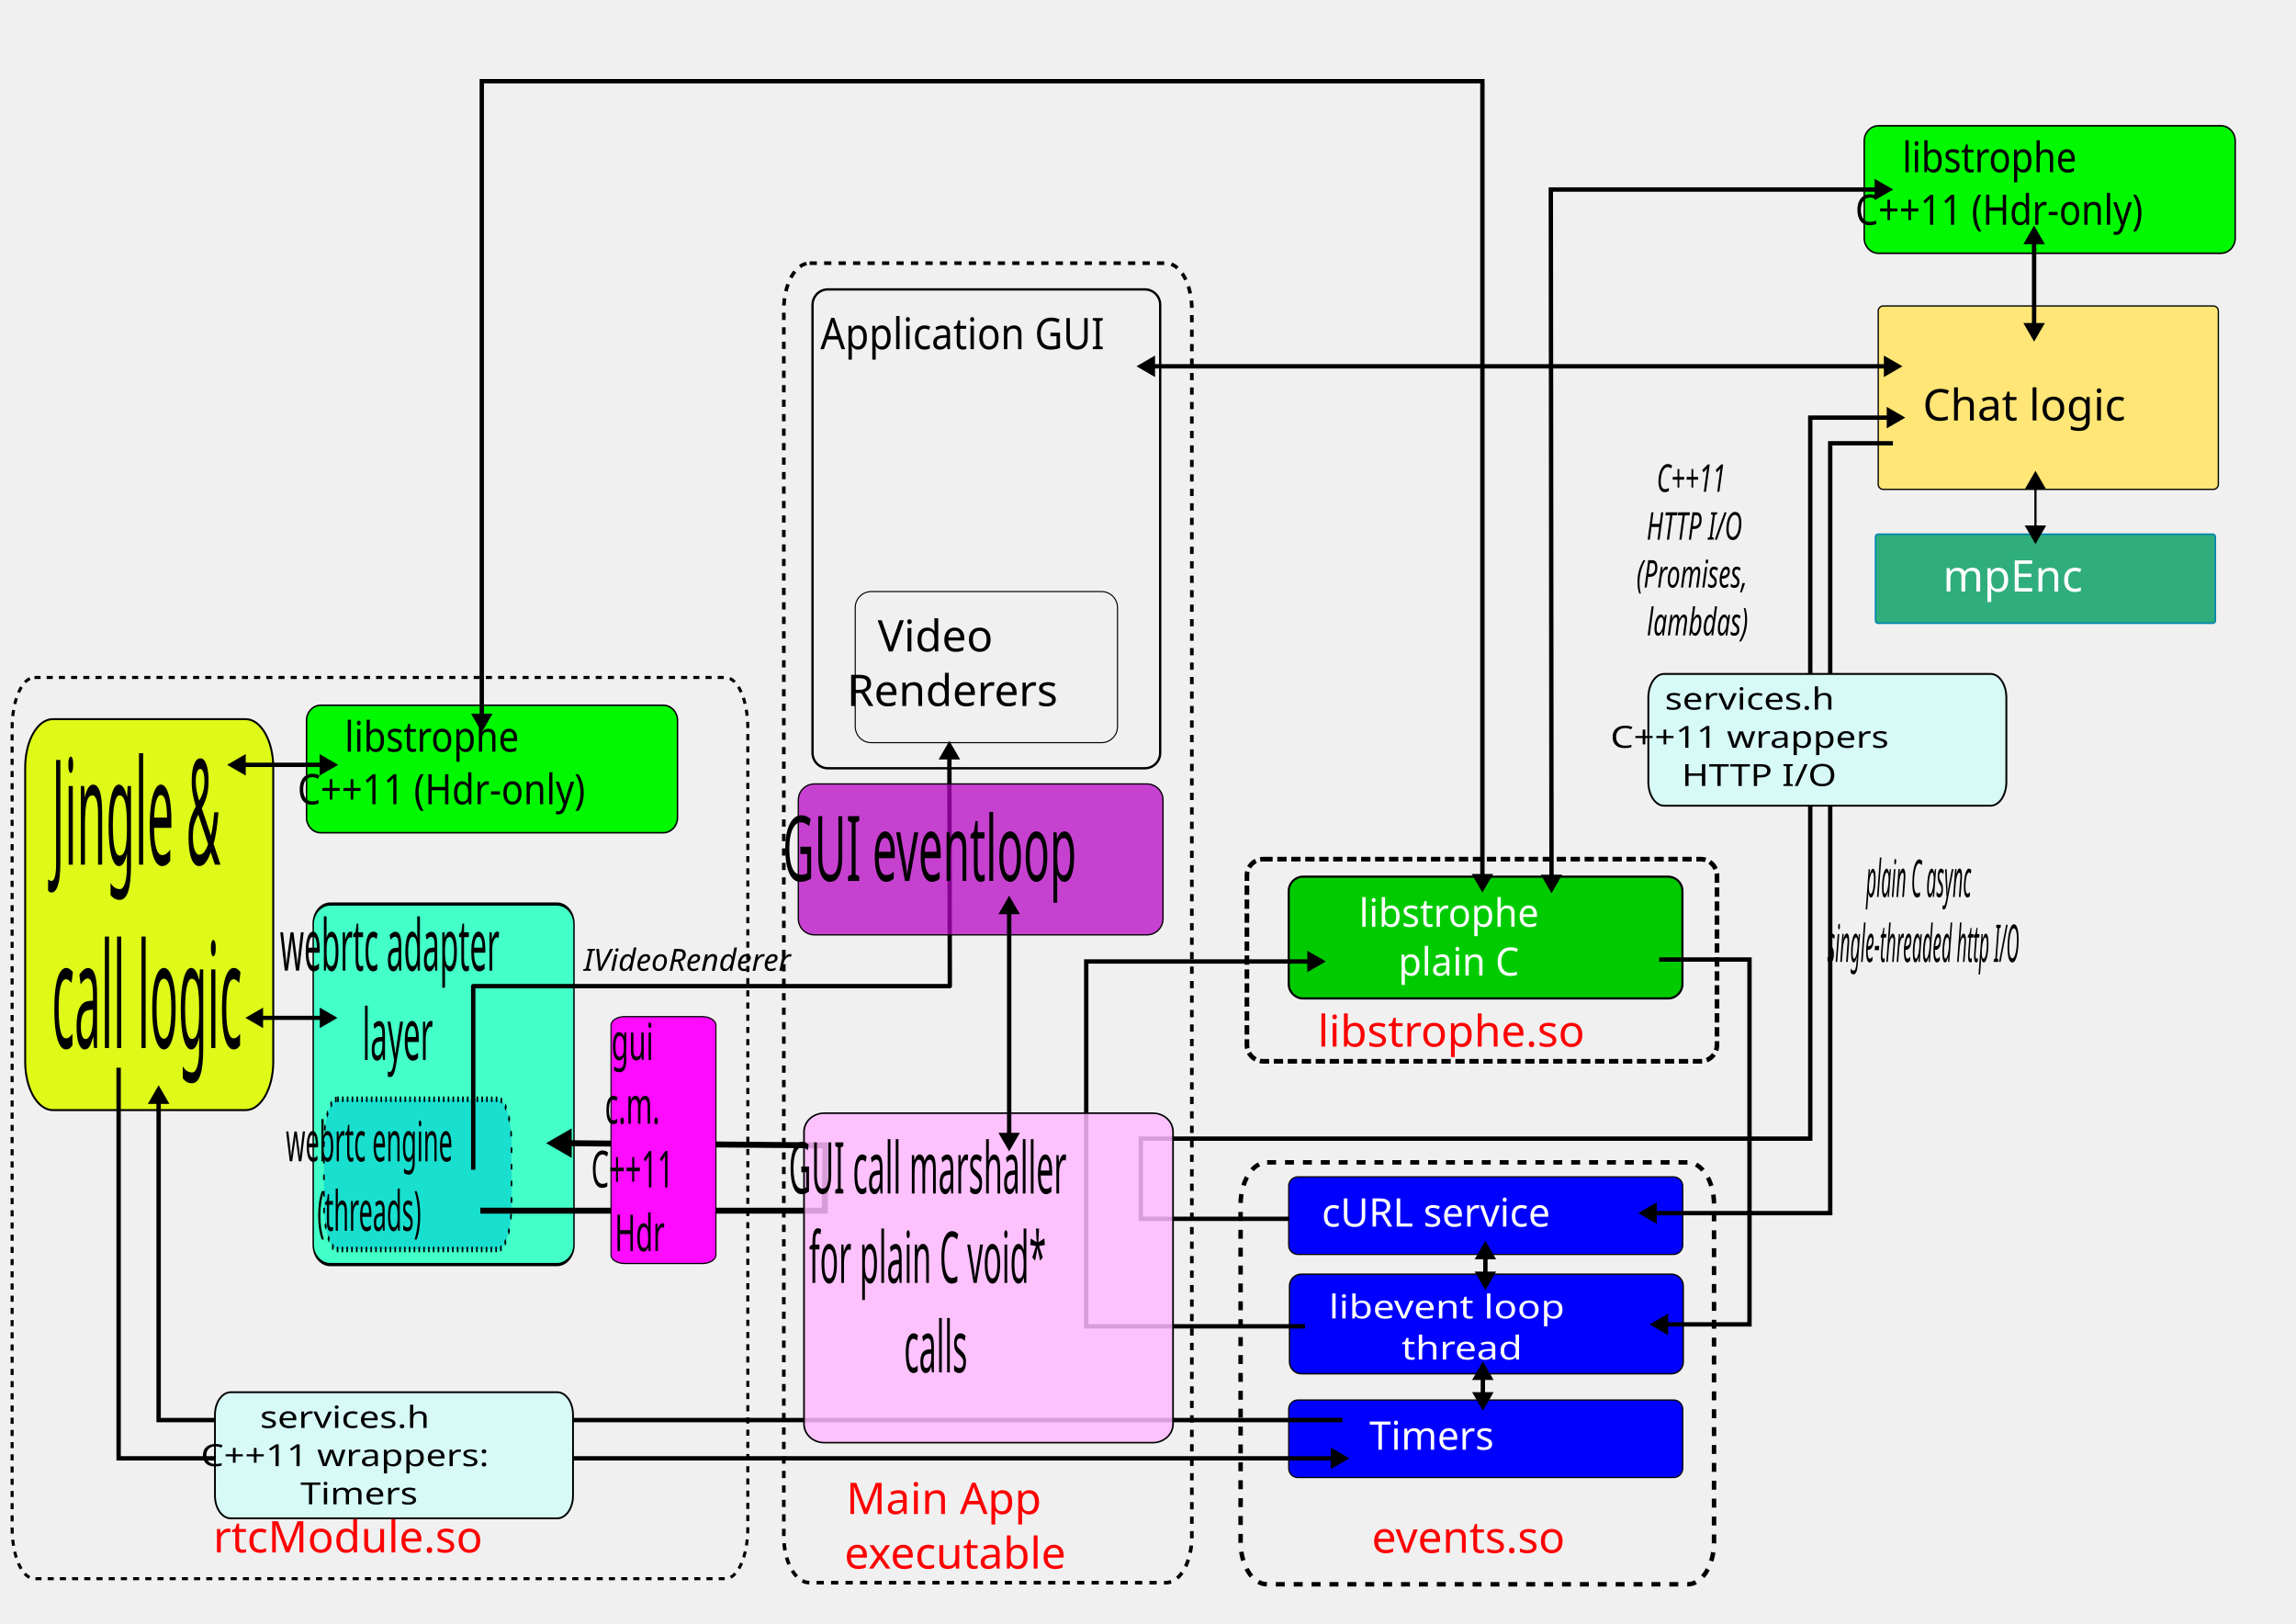
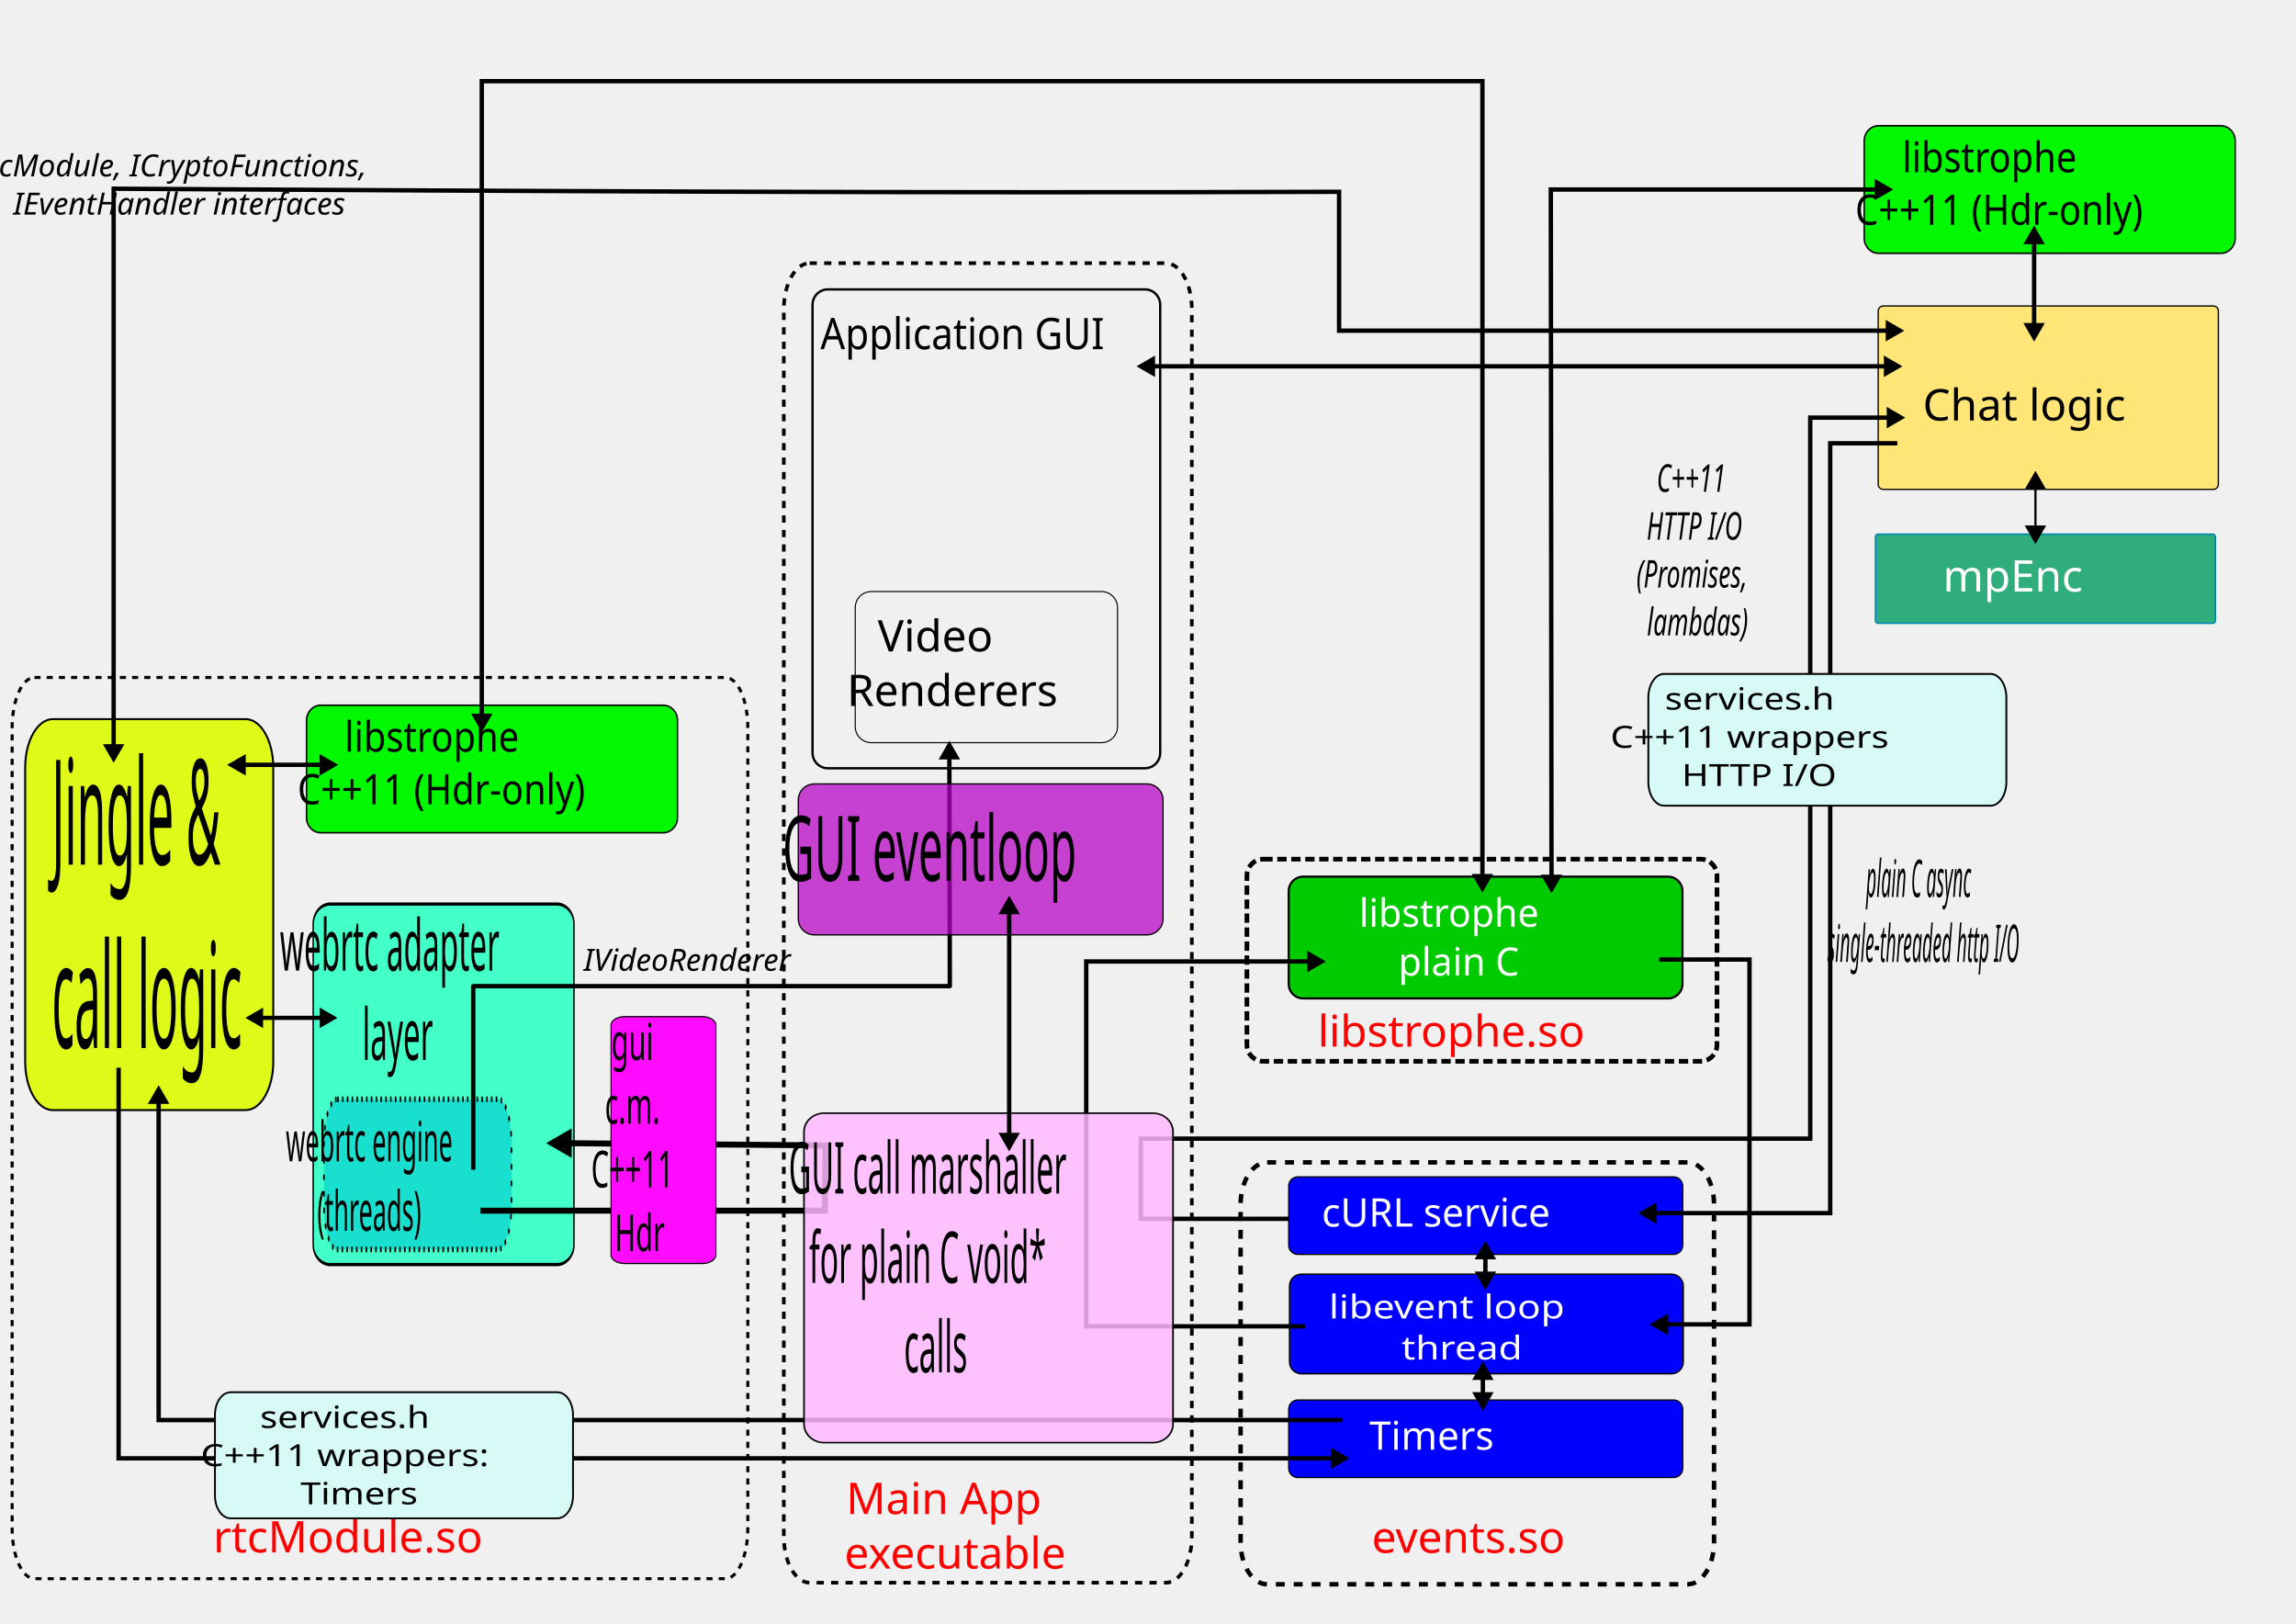
<svg xmlns="http://www.w3.org/2000/svg" width="1052.362" height="744.094" id="svg2" version="1.1">
  <defs id="defs4">
    <marker orient="auto" refY="0.0" refX="0.0" id="TriangleInL" style="overflow:visible">
      <path id="path4062" d="M 5.77,0.0 L -2.88,5.0 L -2.88,-5.0 L 5.77,0.0 z " style="fill-rule:evenodd;stroke:#000000;stroke-width:1.0pt" transform="scale(-0.8)" />
    </marker>
    <marker orient="auto" refY="0.0" refX="0.0" id="TriangleOutM" style="overflow:visible">
      <path id="path4074" d="M 5.77,0.0 L -2.88,5.0 L -2.88,-5.0 L 5.77,0.0 z " style="fill-rule:evenodd;stroke:#000000;stroke-width:1.0pt" transform="scale(0.4)" />
    </marker>
    <marker orient="auto" refY="0.0" refX="0.0" id="TriangleInM" style="overflow:visible">
      <path id="path4065" d="M 5.77,0.0 L -2.88,5.0 L -2.88,-5.0 L 5.77,0.0 z " style="fill-rule:evenodd;stroke:#000000;stroke-width:1.0pt" transform="scale(-0.4)" />
    </marker>
    <marker style="overflow:visible" id="TriangleOutL" refX="0.0" refY="0.0" orient="auto">
      <path transform="scale(0.8)" style="fill-rule:evenodd;stroke:#000000;stroke-width:1.0pt" d="M 5.77,0.0 L -2.88,5.0 L -2.88,-5.0 L 5.77,0.0 z " id="path4071" />
    </marker>
    <marker style="overflow:visible" id="Arrow2Lstart" refX="0.0" refY="0.0" orient="auto">
      <path transform="scale(1.1) translate(1,0)" d="M 8.719,4.034 L -2.207,0.016 L 8.719,-4.002 C 6.973,-1.63 6.983,1.616 8.719,4.034 z " style="fill-rule:evenodd;stroke-width:0.625;stroke-linejoin:round" id="path3947" />
    </marker>
    <marker style="overflow:visible;" id="Arrow2Lend" refX="0.0" refY="0.0" orient="auto">
      <path transform="scale(1.1) rotate(180) translate(1,0)" d="M 8.719,4.034 L -2.207,0.016 L 8.719,-4.002 C 6.973,-1.63 6.983,1.616 8.719,4.034 z " style="fill-rule:evenodd;stroke-width:0.625;stroke-linejoin:round;" id="path3950" />
    </marker>
    <marker orient="auto" refY="0" refX="0" id="TriangleInM-05" style="overflow:visible">
      <path id="path4065-6" d="m 5.77,0 -8.65,5 0,-10 8.65,5 z" style="fill-rule:evenodd;stroke:#000000;stroke-width:1pt" transform="scale(-0.4,-0.4)" />
    </marker>
    <marker orient="auto" refY="0" refX="0" id="TriangleOutM-7" style="overflow:visible">
      <path id="path4074-9" d="m 5.77,0 -8.65,5 0,-10 8.65,5 z" style="fill-rule:evenodd;stroke:#000000;stroke-width:1pt" transform="scale(0.4,0.4)" />
    </marker>
    <marker orient="auto" refY="0" refX="0" id="TriangleInM-05-1" style="overflow:visible">
      <path id="path4065-6-1" d="m 5.77,0 -8.65,5 0,-10 8.65,5 z" style="fill-rule:evenodd;stroke:#000000;stroke-width:1pt" transform="scale(-0.4,-0.4)" />
    </marker>
    <marker orient="auto" refY="0" refX="0" id="TriangleOutM-7-2" style="overflow:visible">
      <path id="path4074-9-9" d="m 5.77,0 -8.65,5 0,-10 8.65,5 z" style="fill-rule:evenodd;stroke:#000000;stroke-width:1pt" transform="scale(0.4,0.4)" />
    </marker>
    <marker orient="auto" refY="0" refX="0" id="TriangleInM-05-1-9" style="overflow:visible">
      <path id="path4065-6-1-3" d="m 5.77,0 -8.65,5 0,-10 8.65,5 z" style="fill-rule:evenodd;stroke:#000000;stroke-width:1pt" transform="scale(-0.4,-0.4)" />
    </marker>
    <marker orient="auto" refY="0" refX="0" id="TriangleOutM-7-2-1" style="overflow:visible">
      <path id="path4074-9-9-2" d="m 5.77,0 -8.65,5 0,-10 8.65,5 z" style="fill-rule:evenodd;stroke:#000000;stroke-width:1pt" transform="scale(0.4,0.4)" />
    </marker>
    <marker orient="auto" refY="0" refX="0" id="TriangleInM-05-1-9-1" style="overflow:visible">
      <path id="path4065-6-1-3-3" d="m 5.77,0 -8.65,5 0,-10 8.65,5 z" style="fill-rule:evenodd;stroke:#000000;stroke-width:1pt" transform="scale(-0.4,-0.4)" />
    </marker>
    <marker orient="auto" refY="0" refX="0" id="TriangleOutM-7-2-1-0" style="overflow:visible">
      <path id="path4074-9-9-2-6" d="m 5.77,0 -8.65,5 0,-10 8.65,5 z" style="fill-rule:evenodd;stroke:#000000;stroke-width:1pt" transform="scale(0.4,0.4)" />
    </marker>
  </defs>
  <g transform="translate(0,-308.2677)" id="layer1">
    <rect style="fill:#ffe676;fill-opacity:1;stroke:#000000;stroke-width:0.59;stroke-linecap:round;stroke-linejoin:miter;stroke-miterlimit:100;stroke-opacity:1;stroke-dasharray:none;stroke-dashoffset:0" id="rect35791" width="155.9" height="84.035" x="860.872" y="448.489" ry="2.295" />
    <path style="fill:none;stroke:#000000;stroke-width:2;stroke-linecap:butt;stroke-linejoin:miter;stroke-miterlimit:4;stroke-opacity:1;stroke-dasharray:none;marker-end:url(#TriangleOutM-7-2-1-0)" d="m 604.975,558.551 -82.078,0 0,-36.746 306.821,0 0,-330.42 37.893,0" id="path38548" transform="translate(0,308.2677)" />
    <flowRoot transform="matrix(1.178687,0,0,2.289763,146.9568,-862.2474)" xml:space="preserve" id="flowRoot5733" style="font-size:40px;font-style:normal;font-weight:normal;line-height:125%;letter-spacing:0px;word-spacing:0px;fill:#000000;fill-opacity:1;stroke:none;font-family:Sans">
      <flowRegion id="flowRegion5735">
        <rect id="rect5737" width="173.7" height="140.438" x="153.373" y="42.828" />
      </flowRegion>
      <flowPara id="flowPara5739" />
    </flowRoot>
    <rect style="fill:none;stroke:#000000;stroke-width:2.134;stroke-miterlimit:4;stroke-opacity:1;stroke-dasharray:4.268, 2.134;stroke-dashoffset:0" id="rect30857" width="215.462" height="92.638" x="571.51" y="701.988" ry="7.535" />
    <rect ry="6.602" y="710.008" x="590.68" height="55.817" width="180.467" id="rect3769-1" style="fill:#00cb00;fill-opacity:1;fill-rule:evenodd;stroke:#000000;stroke-width:0.978;stroke-linecap:butt;stroke-linejoin:miter;stroke-miterlimit:4;stroke-opacity:1;stroke-dasharray:none;stroke-dashoffset:0" />
    <text transform="scale(0.98297,1.017325)" id="text3771-3" y="720.49" x="691.648" style="font-size:17.596px;font-style:normal;font-variant:normal;font-weight:normal;font-stretch:normal;text-align:center;line-height:125%;letter-spacing:0px;word-spacing:0px;writing-mode:lr-tb;text-anchor:middle;fill:#ffffff;fill-opacity:1;stroke:none;font-family:Sans;-inkscape-font-specification:Sans" xml:space="preserve">
      <tspan style="font-size:17.596px;font-style:normal;font-variant:normal;font-weight:normal;font-stretch:normal;text-align:center;line-height:125%;writing-mode:lr-tb;text-anchor:middle;fill:#ffffff;fill-opacity:1;stroke:none;font-family:Sans;-inkscape-font-specification:Sans" id="tspan3775-7" y="720.49" x="691.648">libstrophe</tspan>
      <tspan style="font-size:17.596px;font-style:normal;font-variant:normal;font-weight:normal;font-stretch:normal;text-align:center;line-height:125%;writing-mode:lr-tb;text-anchor:middle;fill:#ffffff;fill-opacity:1;stroke:none;font-family:Sans;-inkscape-font-specification:Sans" y="742.486" x="691.648" id="tspan17498">plain C</tspan>
    </text>
    <text id="text35453" y="780.047" x="675.534" style="font-size:20px;font-style:normal;font-variant:normal;font-weight:normal;font-stretch:normal;text-align:center;line-height:125%;letter-spacing:0px;word-spacing:0px;writing-mode:lr-tb;text-anchor:middle;fill:#000000;fill-opacity:1;stroke:none;font-family:Sans;-inkscape-font-specification:Sans" xml:space="preserve">
      <tspan y="780.047" x="675.534" id="tspan35455" />
    </text>
    <text id="text35459" y="787.887" x="678.147" style="font-size:20px;font-style:normal;font-variant:normal;font-weight:normal;font-stretch:normal;text-align:center;line-height:125%;letter-spacing:0px;word-spacing:0px;writing-mode:lr-tb;text-anchor:middle;fill:#ff0000;fill-opacity:1;stroke:none;font-family:Sans;-inkscape-font-specification:Sans" xml:space="preserve">
      <tspan y="787.887" x="678.147" id="tspan35461">libstrophe.so</tspan>
    </text>
    <g id="g26006" transform="matrix(0.7855484,0,0,1.768363,-76.56731,-264.4014)">
      <g id="g34083" transform="translate(8.23316,22.46666)">
        <g id="g34071">
          <rect style="fill:#43ffc8;fill-opacity:1;fill-rule:evenodd;stroke:#000000;stroke-width:0.839;stroke-linecap:butt;stroke-linejoin:miter;stroke-miterlimit:4;stroke-opacity:1;stroke-dasharray:none" id="rect3769-9" width="152.162" height="93.438" x="271.987" y="535.656" ry="5.141" rx="9.98" />
          <text transform="scale(0.9825548,1.017755)" id="text24028" y="543.269" x="352.996" style="font-size:18.189px;font-style:normal;font-variant:normal;font-weight:normal;font-stretch:normal;text-align:center;line-height:125%;letter-spacing:0px;word-spacing:0px;writing-mode:lr-tb;text-anchor:middle;fill:#000000;fill-opacity:1;stroke:none;font-family:Sans;-inkscape-font-specification:Sans" xml:space="preserve">
            <tspan y="543.269" x="352.996" id="tspan24030">webrtc adapter</tspan>
            <tspan y="566.006" x="352.996" id="tspan34069">layer</tspan>
          </text>
          <g transform="matrix(0.6519301,0,0,1,96.84669,13.78817)" id="g24971">
            <rect style="fill:#19dfcf;fill-opacity:1;stroke:#000000;stroke-width:1.433;stroke-linejoin:miter;stroke-miterlimit:4;stroke-opacity:1;stroke-dasharray:1.433, 2.867;stroke-dashoffset:0" id="rect24032" width="167.887" height="38.931" x="278.239" y="572.456" ry="11.877" />
            <text transform="scale(1.242538,0.8048046)" id="text3771-32" y="731.294" x="291.422" style="font-size:17.887px;font-style:normal;font-variant:normal;font-weight:normal;font-stretch:normal;text-align:center;line-height:125%;letter-spacing:0px;word-spacing:0px;writing-mode:lr-tb;text-anchor:middle;fill:#000000;fill-opacity:1;stroke:none;font-family:Sans;-inkscape-font-specification:Sans" xml:space="preserve">
              <tspan id="tspan3775-5" y="731.294" x="291.422">webrtc engine</tspan>
              <tspan id="tspan24914" y="753.653" x="291.422">(threads)</tspan>
              <tspan id="tspan24912" y="776.012" x="291.422" />
            </text>
          </g>
        </g>
      </g>
    </g>
    <rect style="fill:#000000;fill-opacity:0;stroke:none" id="rect19039" width="217.125" height="159.841" x="337.236" y="749.311" ry="17.57" rx="1.848" />
    <rect style="fill:#000000;fill-opacity:0;stroke:none" id="rect19271" width="308.594" height="103.481" x="419.467" y="434.576" transform="translate(0,308.2677)" rx="1.848" ry="26.81" />
    <g id="g32926" transform="matrix(0.9421929,0,0,1,-571.3154,194.9616)">
      <g id="g32919">
        <g id="g26027" transform="translate(484.4598,-31.3594)">
          <rect style="fill:#00f900;fill-opacity:1;fill-rule:evenodd;stroke:#000000;stroke-width:0.723px;stroke-linecap:butt;stroke-linejoin:miter;stroke-opacity:1" id="rect3769-1-6" width="180.467" height="58.409" x="271.025" y="467.873" ry="6.909" />
          <text xml:space="preserve" style="font-size:18.524px;font-style:normal;font-variant:normal;font-weight:normal;font-stretch:normal;text-align:center;line-height:125%;letter-spacing:0px;word-spacing:0px;writing-mode:lr-tb;text-anchor:middle;fill:#000000;fill-opacity:1;stroke:none;font-family:Sans;-inkscape-font-specification:Sans" x="376.788" y="470.015" id="text3771-3-1" transform="scale(0.960918,1.040671)">
            <tspan x="376.788" y="470.015" id="tspan3775-7-9">libstrophe</tspan>
            <tspan x="376.788" y="493.171" id="tspan22370">C++11 (Hdr-only)</tspan>
          </text>
        </g>
      </g>
    </g>
    <rect style="fill:#dff919;fill-opacity:1;stroke:#000000;stroke-width:0.889;stroke-linejoin:miter;stroke-miterlimit:4;stroke-opacity:1;stroke-dasharray:none;stroke-dashoffset:0" id="rect24016" width="113.704" height="179.17" x="11.544" y="637.824" rx="12.639" ry="22.147" />
    <text transform="scale(0.5671591,1.763174)" xml:space="preserve" style="font-size:38.126px;font-style:normal;font-variant:normal;font-weight:normal;font-stretch:normal;text-align:start;line-height:125%;letter-spacing:0px;word-spacing:0px;writing-mode:lr-tb;text-anchor:start;fill:#000000;fill-opacity:1;stroke:none;font-family:Sans;-inkscape-font-specification:Sans" x="41.835" y="399.57" id="text24018">
      <tspan id="tspan34024" x="41.835" y="399.57">Jingle &amp;</tspan>
      <tspan id="tspan34022" x="41.835" y="447.227">call logic</tspan>
    </text>
    <path style="fill:none;stroke:#000000;stroke-width:2;stroke-linecap:butt;stroke-linejoin:miter;stroke-miterlimit:4;stroke-opacity:1;stroke-dasharray:none;marker-start:url(#TriangleInM-05);marker-end:url(#TriangleOutM-7)" d="m 109.794,658.766 39.534,0" id="path26033" />
    <path style="fill:none;stroke:#000000;stroke-width:1.907;stroke-linecap:butt;stroke-linejoin:miter;stroke-miterlimit:4;stroke-opacity:1;stroke-dasharray:none;marker-start:url(#TriangleInM-05);marker-end:url(#TriangleOutM-7)" d="m 117.88,774.72 31.389,0" id="path26033-3" />
    <rect style="fill:#0000ff;fill-rule:evenodd;stroke:#000000;stroke-width:0.639px;stroke-linecap:butt;stroke-linejoin:miter;stroke-opacity:1" id="rect30317" width="180.467" height="45.631" x="591.05" y="892.186" ry="5.397" />
    <text xml:space="preserve" style="font-size:16.373px;font-style:normal;font-variant:normal;font-weight:normal;font-stretch:normal;text-align:center;line-height:125%;letter-spacing:0px;word-spacing:0px;writing-mode:lr-tb;text-anchor:middle;fill:#ffffff;fill-opacity:1;stroke:none;font-family:Sans;-inkscape-font-specification:Sans" x="624.849" y="991.998" id="text30319" transform="scale(1.087168,0.9198213)">
      <tspan id="tspan30321" x="624.849" y="991.998">libevent loop</tspan>
      <tspan x="624.849" y="1012.465" id="tspan30323"> thread</tspan>
    </text>
    <g id="g30325" transform="translate(301.6983,372.9056)">
      <g transform="translate(1.84787,-98.86106)" id="g30327">
        <rect style="fill:#0000ff;fill-rule:evenodd;stroke:#000000;stroke-width:0.564px;stroke-linecap:butt;stroke-linejoin:miter;stroke-opacity:1" id="rect30329" width="180.603" height="35.545" x="287.126" y="573.546" ry="4.204" />
        <text xml:space="preserve" style="font-size:17.945px;font-style:normal;font-variant:normal;font-weight:normal;font-stretch:normal;text-align:center;line-height:125%;letter-spacing:0px;word-spacing:0px;writing-mode:lr-tb;text-anchor:middle;fill:#ffffff;fill-opacity:1;stroke:none;font-family:Sans;-inkscape-font-specification:Sans" x="378.508" y="591.533" id="text30331" transform="scale(0.9919465,1.008119)">
          <tspan x="378.508" y="591.533" id="tspan30333">cURL service</tspan>
        </text>
      </g>
    </g>
    <rect ry="19.362" rx="12.163" y="840.935" x="568.626" height="193.371" width="216.999" id="rect30335" style="fill:none;stroke:#000000;stroke-width:2.05;stroke-miterlimit:4;stroke-opacity:1;stroke-dasharray:4.099, 4.099;stroke-dashoffset:0" />
    <g id="g30337" transform="translate(299.6983,475.1525)">
      <g transform="translate(1.84787,-98.86106)" id="g30339">
        <rect style="fill:#0000ff;fill-rule:evenodd;stroke:#000000;stroke-width:0.564px;stroke-linecap:butt;stroke-linejoin:miter;stroke-opacity:1" id="rect30341" width="180.603" height="35.545" x="289.126" y="573.546" ry="4.204" />
        <text xml:space="preserve" style="font-size:17.945px;font-style:normal;font-variant:normal;font-weight:normal;font-stretch:normal;text-align:center;line-height:125%;letter-spacing:0px;word-spacing:0px;writing-mode:lr-tb;text-anchor:middle;fill:#ffffff;fill-opacity:1;stroke:none;font-family:Sans;-inkscape-font-specification:Sans" x="378.508" y="591.533" id="text30343" transform="scale(0.9919465,1.008119)">
          <tspan id="tspan30345" x="378.508" y="591.533">Timers</tspan>
        </text>
      </g>
    </g>
    <text id="text30347" y="1019.872" x="628.759" style="font-size:20px;font-style:normal;font-variant:normal;font-weight:normal;font-stretch:normal;text-align:start;line-height:125%;letter-spacing:0px;word-spacing:0px;writing-mode:lr-tb;text-anchor:start;fill:#ff0000;fill-opacity:1;stroke:none;font-family:Sans;-inkscape-font-specification:Sans" xml:space="preserve">
      <tspan y="1019.872" x="628.759" id="tspan30349">events.so</tspan>
    </text>
    <path style="fill:none;stroke:#000000;stroke-width:2;stroke-linecap:butt;stroke-linejoin:miter;stroke-miterlimit:4;stroke-opacity:1;stroke-dasharray:none;marker-start:url(#TriangleInM-05-1);marker-end:url(#TriangleOutM-7-2)" d="m 680.822,882.541 0,11.285" id="path30351" />
    <path style="fill:none;stroke:#000000;stroke-width:2;stroke-linecap:butt;stroke-linejoin:miter;stroke-miterlimit:4;stroke-opacity:1;stroke-dasharray:none;marker-start:url(#TriangleInM-05-1);marker-end:url(#TriangleOutM-7-2)" d="m 679.667,937.817 0,11.285" id="path30353" />
    <flowRoot xml:space="preserve" id="flowRoot30408" style="fill:black;stroke:none;stroke-opacity:1;stroke-width:1px;stroke-linejoin:miter;stroke-linecap:butt;fill-opacity:1;font-family:Sans;font-style:normal;font-weight:normal;font-size:20px;line-height:125%;letter-spacing:0px;word-spacing:0px;-inkscape-font-specification:Sans;font-stretch:normal;font-variant:normal;text-anchor:start;text-align:start;writing-mode:lr">
      <flowRegion id="flowRegion30410">
        <rect id="rect30412" width="47.121" height="48.969" x="525.719" y="300.606" />
      </flowRegion>
      <flowPara id="flowPara30414" />
    </flowRoot>
    <path style="fill:none;stroke:#000000;stroke-width:2.744;stroke-linecap:butt;stroke-linejoin:miter;stroke-miterlimit:4;stroke-opacity:1;stroke-dasharray:none;marker-end:url(#TriangleInM-05-1-9)" d="m 220.161,863.085 c 27.295,0 157.884,0 157.884,0 l 0.337,-29.908 c 0,0 -123.38,-1.044 -120.254,-1.044" id="path24329" />
    <path style="fill:none;stroke:#000000;stroke-width:2;stroke-linecap:butt;stroke-linejoin:miter;stroke-miterlimit:4;stroke-opacity:1;stroke-dasharray:none;stroke-dashoffset:0;marker-start:none;marker-end:url(#TriangleOutM-7-2-1)" d="m 598.109,916.077 -100.238,0 0,-167.197 104.158,0" id="path32300" />
    <g id="g34108" transform="matrix(0.864896,0,0,1,16.25723,0)">
      <rect style="fill:#ff0bff;fill-opacity:1;fill-rule:evenodd;stroke:#000000;stroke-width:0.559px;stroke-linecap:butt;stroke-linejoin:miter;stroke-opacity:1" id="rect3769-5-5" width="55.61" height="113.13" x="304.997" y="774.165" ry="3.917" rx="7.212" />
      <text transform="scale(0.8003688,1.249424)" id="text18952" y="612.116" x="417.11" style="font-size:18.701px;font-style:normal;font-variant:normal;font-weight:normal;font-stretch:normal;text-align:center;line-height:125%;letter-spacing:0px;word-spacing:0px;writing-mode:lr-tb;text-anchor:middle;fill:#000000;fill-opacity:1;stroke:none;font-family:Sans;-inkscape-font-specification:Sans" xml:space="preserve">
        <tspan y="612.116" x="417.11" id="tspan18954" />
        <tspan y="635.493" x="417.11" id="tspan35213">gui</tspan>
        <tspan id="tspan18962" y="658.869" x="417.11">c.m.</tspan>
        <tspan id="tspan18958" y="682.246" x="417.11">C++11</tspan>
        <tspan y="705.622" x="417.11" id="tspan35215">Hdr</tspan>
      </text>
    </g>
    <rect ry="21.237" rx="11.842" y="428.879" x="359.25" height="604.69" width="187.026" id="rect34028" style="fill:none;stroke:#000000;stroke-width:1.658;stroke-linejoin:miter;stroke-miterlimit:4;stroke-opacity:1;stroke-dasharray:3.317, 3.317;stroke-dashoffset:0" />
    <text xml:space="preserve" style="font-size:20px;font-style:normal;font-variant:normal;font-weight:normal;font-stretch:normal;text-align:center;line-height:125%;letter-spacing:0px;word-spacing:0px;writing-mode:lr-tb;text-anchor:middle;fill:#ff0000;fill-opacity:1;stroke:none;font-family:Sans;-inkscape-font-specification:Sans" x="450.791" y="1002.096" id="text34047">
      <tspan id="tspan34049" x="450.791" y="1002.096">Main App</tspan>
      <tspan x="450.791" y="1027.097" id="tspan34051">executable</tspan>
    </text>
    <rect style="fill:none;stroke:#000000;stroke-width:1.398;stroke-linejoin:miter;stroke-miterlimit:4;stroke-opacity:1;stroke-dasharray:2.796, 2.796;stroke-dashoffset:0" id="rect34059" width="337.199" height="413.001" x="5.558" y="618.737" rx="10.244" ry="23.16" />
    <text xml:space="preserve" style="font-size:20px;font-style:normal;font-variant:normal;font-weight:normal;font-stretch:normal;text-align:center;line-height:125%;letter-spacing:0px;word-spacing:0px;writing-mode:lr-tb;text-anchor:middle;fill:#000000;fill-opacity:1;stroke:none;font-family:Sans;-inkscape-font-specification:Sans" x="107.145" y="686.602" id="text34061" transform="translate(0,308.2677)">
      <tspan id="tspan34063" x="107.145" y="686.602" />
    </text>
    <text xml:space="preserve" style="font-size:20px;font-style:normal;font-variant:normal;font-weight:normal;font-stretch:normal;text-align:center;line-height:125%;letter-spacing:0px;word-spacing:0px;writing-mode:lr-tb;text-anchor:middle;fill:#ff0000;fill-opacity:1;stroke:none;font-family:Sans;-inkscape-font-specification:Sans" x="172.477" y="1019.696" id="text34065">
      <tspan id="tspan34067" x="172.477" y="1019.696">rtcModule.so</tspan>
    </text>
    <path style="fill:none;stroke:#000000;stroke-width:2;stroke-linecap:butt;stroke-linejoin:miter;stroke-miterlimit:4;stroke-opacity:1;stroke-dasharray:none;marker-start:url(#TriangleInM-05-1-9);marker-mid:none;marker-end:url(#TriangleOutM-7-2-1)" d="m 220.822,638.157 0,-292.688 458.631,0 0,366.153" id="path34126" />
    <path style="fill:none;stroke:#000000;stroke-width:1px;stroke-linecap:butt;stroke-linejoin:miter;stroke-opacity:1" d="M 678.147,375.622 z" id="path35148" transform="translate(0,308.2677)" />
    <path style="fill:none;stroke:#000000;stroke-width:2;stroke-linecap:butt;stroke-linejoin:miter;stroke-miterlimit:4;stroke-opacity:1;stroke-dasharray:none;marker-end:url(#TriangleOutM-7-2-1)" d="m 760.465,439.727 41.412,0 0,167.197 -40.106,0" id="path35217" transform="translate(0,308.2677)" />
    <rect style="fill:none;stroke:#000000;stroke-width:1.067;stroke-linejoin:miter;stroke-miterlimit:4;stroke-opacity:1;stroke-dasharray:none;stroke-dashoffset:0" id="rect35463" width="159.343" height="219.449" x="372.426" y="440.887" ry="7.032" />
    <text xml:space="preserve" style="font-size:18.85px;font-style:normal;font-variant:normal;font-weight:normal;font-stretch:normal;text-align:center;line-height:125%;letter-spacing:0px;word-spacing:0px;writing-mode:lr-tb;text-anchor:middle;fill:#000000;fill-opacity:1;stroke:none;font-family:Sans;-inkscape-font-specification:Sans" x="480.269" y="441.363" id="text35465" transform="scale(0.9424926,1.061016)">
      <tspan x="480.269" y="441.363" id="tspan35469">Application GUI</tspan>
    </text>
    <g id="g35495" transform="translate(3.919925,84.93171)">
      <rect ry="7.366" y="494.426" x="388.073" height="69.252" width="120.211" id="rect35477" style="fill:none;stroke:#000000;stroke-width:0.5;stroke-linejoin:miter;stroke-miterlimit:4;stroke-opacity:1;stroke-dasharray:none;stroke-dashoffset:0" />
      <text id="text35479" y="521.866" x="448.178" style="font-size:20px;font-style:normal;font-variant:normal;font-weight:normal;font-stretch:normal;text-align:center;line-height:125%;letter-spacing:0px;word-spacing:0px;writing-mode:lr-tb;text-anchor:middle;fill:#000000;fill-opacity:1;stroke:none;font-family:Sans;-inkscape-font-specification:Sans" xml:space="preserve">
        <tspan y="521.866" x="448.178" id="tspan35481">Video</tspan>
        <tspan id="tspan35483" y="546.866" x="448.178"> Renderers</tspan>
      </text>
    </g>
    <path style="fill:none;stroke:#000000;stroke-width:2;stroke-linecap:butt;stroke-linejoin:round;stroke-miterlimit:4;stroke-opacity:1;stroke-dasharray:none;marker-end:url(#TriangleOutM-7-2-1)" d="m 216.903,536.045 0,-84.131 218.451,0 -0.215,-106.719" id="path35501" transform="translate(0,308.2677)" />
    <g id="g35759" transform="translate(0,-15.75977)">
      <rect ry="7.357" y="683.281" x="365.904" height="69.163" width="167.161" id="rect35477-5" style="fill:#b800c5;fill-opacity:0.728;stroke:#000000;stroke-width:0.589;stroke-linejoin:miter;stroke-miterlimit:4;stroke-opacity:1;stroke-dasharray:none;stroke-dashoffset:0" />
      <text transform="scale(0.6933549,1.442263)" id="text35709" y="504.583" x="640.737" style="font-size:28.845px;font-style:normal;font-variant:normal;font-weight:normal;font-stretch:normal;text-align:center;line-height:125%;letter-spacing:0px;word-spacing:0px;writing-mode:lr-tb;text-anchor:middle;fill:#000000;fill-opacity:1;stroke:none;font-family:Sans;-inkscape-font-specification:Sans" xml:space="preserve">
        <tspan y="504.583" x="640.737" id="tspan35711">GUI eventloop</tspan>
      </text>
    </g>
    <text xml:space="preserve" style="font-size:14px;font-style:italic;font-variant:normal;font-weight:normal;font-stretch:normal;text-align:center;line-height:125%;letter-spacing:0px;word-spacing:0px;writing-mode:lr-tb;text-anchor:middle;fill:#000000;fill-opacity:1;stroke:none;font-family:Sans;-inkscape-font-specification:Sans Italic" x="324.047" y="753.141" id="text35771">
      <tspan id="tspan35773" x="324.047" y="753.141">IVideoRenderer</tspan>
    </text>
    <text xml:space="preserve" style="font-size:20px;font-style:normal;font-variant:normal;font-weight:normal;font-stretch:normal;text-align:center;line-height:125%;letter-spacing:0px;word-spacing:0px;writing-mode:lr-tb;text-anchor:middle;fill:#000000;fill-opacity:1;stroke:none;font-family:Sans;-inkscape-font-specification:Sans" x="940.782" y="500.959" id="text35793">
      <tspan id="tspan35795" x="940.782" y="500.959">Chat logic</tspan>
    </text>
    <rect style="fill:#2fad7d;fill-opacity:1;stroke:#0085b1;stroke-width:0.71;stroke-linecap:round;stroke-linejoin:miter;stroke-miterlimit:100;stroke-opacity:1;stroke-dasharray:none;stroke-dashoffset:0" id="rect35797" width="155.78" height="40.796" x="859.625" y="553.08" ry="1.175" />
    <text xml:space="preserve" style="font-size:20px;font-style:normal;font-variant:normal;font-weight:normal;font-stretch:normal;text-align:center;line-height:125%;letter-spacing:0px;word-spacing:0px;writing-mode:lr-tb;text-anchor:middle;fill:#ffffff;fill-opacity:1;stroke:none;font-family:Sans;-inkscape-font-specification:Sans" x="935.555" y="579.358" id="text35799">
      <tspan id="tspan35801" x="935.555" y="579.358">mpEnc</tspan>
    </text>
    <path style="fill:none;stroke:#000000;stroke-width:2;stroke-linecap:butt;stroke-linejoin:miter;stroke-miterlimit:4;stroke-opacity:1;stroke-dasharray:none;marker-start:url(#TriangleInM-05-1-9);marker-end:url(#TriangleOutM-7-2-1)" d="m 866.303,476.133 -339.727,0" id="path35803" />
    <path style="fill:none;stroke:#000000;stroke-width:1px;stroke-linecap:butt;stroke-linejoin:miter;stroke-opacity:1;marker-start:url(#TriangleInL);marker-end:url(#TriangleOutL)" d="m 932.942,221.438 0,22.213" id="path37029" transform="translate(0,308.2677)" />
    <g id="g32926-6" transform="matrix(0.9421929,0,0,1,142.6455,-70.59633)">
      <g id="g32919-4">
        <g id="g26027-7" transform="translate(484.4598,-31.3594)">
          <rect style="fill:#00f900;fill-opacity:1;fill-rule:evenodd;stroke:#000000;stroke-width:0.723px;stroke-linecap:butt;stroke-linejoin:miter;stroke-opacity:1" id="rect3769-1-6-9" width="180.467" height="58.409" x="271.025" y="467.873" ry="6.909" />
          <text xml:space="preserve" style="font-size:18.524px;font-style:normal;font-variant:normal;font-weight:normal;font-stretch:normal;text-align:center;line-height:125%;letter-spacing:0px;word-spacing:0px;writing-mode:lr-tb;text-anchor:middle;fill:#000000;fill-opacity:1;stroke:none;font-family:Sans;-inkscape-font-specification:Sans" x="376.788" y="470.015" id="text3771-3-1-6" transform="scale(0.960918,1.040671)">
            <tspan x="376.788" y="470.015" id="tspan3775-7-9-3">libstrophe</tspan>
            <tspan x="376.788" y="493.171" id="tspan22370-0">C++11 (Hdr-only)</tspan>
          </text>
        </g>
      </g>
    </g>
    <path style="fill:none;stroke:#000000;stroke-width:2;stroke-linecap:butt;stroke-linejoin:miter;stroke-miterlimit:4;stroke-opacity:1;stroke-dasharray:none;marker-start:url(#TriangleInM-05-1-9);marker-end:url(#TriangleOutM-7-2-1)" d="m 932.329,417.334 0,41.813" id="path37475" />
    <path style="fill:none;stroke:#000000;stroke-width:2;stroke-linecap:butt;stroke-linejoin:miter;stroke-miterlimit:4;stroke-opacity:1;stroke-dasharray:none;marker-start:url(#TriangleInM-05-1-9);marker-end:url(#TriangleOutM-7-2-1)" d="m 862.067,395.121 -151.254,0 0.317,316.821" id="path35803-4" />
    <path style="fill:none;stroke:#000000;stroke-width:2.011;stroke-linecap:butt;stroke-linejoin:miter;stroke-miterlimit:4;stroke-opacity:1;stroke-dasharray:none;marker-start:url(#TriangleInM-05-1-9);marker-end:none" d="m 72.71,811.301 0,147.746 542.59,0" id="path29476" />
    <g id="g35764" transform="matrix(1,0,0,0.9205267,0,91.99302)">
      <g id="g38766">
        <g id="g38758">
          <g id="g38775">
            <rect ry="9.255" y="789.117" x="368.516" height="164.029" width="169.137" id="rect3769-5" style="fill:#ffbaff;fill-opacity:0.844;fill-rule:evenodd;stroke:#000000;stroke-width:0.766;stroke-linecap:butt;stroke-linejoin:miter;stroke-miterlimit:4;stroke-opacity:1;stroke-dasharray:none" />
            <text transform="scale(0.6326572,1.580635)" id="text3771-6" y="496.374" x="715.983" style="font-size:22.533px;font-style:normal;font-variant:normal;font-weight:normal;font-stretch:normal;text-align:center;line-height:125%;letter-spacing:0px;word-spacing:0px;writing-mode:lr-tb;text-anchor:middle;fill:#000000;fill-opacity:1;stroke:none;font-family:Sans;-inkscape-font-specification:Sans" xml:space="preserve">
              <tspan y="496.374" x="715.983" id="tspan34038" />
              <tspan y="524.54" x="715.983" id="tspan30422">GUI call marshaller</tspan>
              <tspan id="tspan35777" y="552.707" x="715.983">for plain C void*</tspan>
              <tspan id="tspan35775" y="580.873" x="715.983">calls</tspan>
            </text>
          </g>
        </g>
      </g>
    </g>
    <path style="fill:none;stroke:#000000;stroke-width:2;stroke-linecap:butt;stroke-linejoin:miter;stroke-opacity:1;marker-start:url(#TriangleInM-05-1-9-1);marker-end:url(#TriangleOutM-7-2-1-0);stroke-miterlimit:4;stroke-dasharray:none" d="m 462.551,416.127 0,105.838" id="path38128" transform="translate(0,308.2677)" />
-     <path style="fill:none;stroke:#000000;stroke-width:2;stroke-linecap:butt;stroke-linejoin:miter;stroke-opacity:1;stroke-miterlimit:4;stroke-dasharray:none;marker-end:url(#TriangleOutM-7-2-1-0)" d="m 867.61,203.145 -28.746,0 0,352.793 -82.318,0" id="path38546" transform="translate(0,308.2677)" />
+     <path style="fill:none;stroke:#000000;stroke-width:2;stroke-linecap:butt;stroke-linejoin:miter;stroke-miterlimit:4;stroke-opacity:1;stroke-dasharray:none;marker-end:url(#TriangleOutM-7-2-1-0)" d="m 869.61,203.145 -30.746,0 0,352.793 -82.318,0" id="path38546" transform="translate(0,308.2677)" />
    <g id="g38121-6" transform="translate(666.1227,-269.0796)">
      <g transform="translate(-107.1539,220.7117)" id="g30416-2">
        <g id="g39873" transform="translate(-6.533208,-22.21291)">
          <rect ry="10.854" rx="7.221" y="687.693" x="203.073" height="60.382" width="164.097" id="rect28230-0" style="fill:#d7faf7;fill-opacity:1;stroke:#000000;stroke-width:0.85;stroke-linejoin:miter;stroke-miterlimit:4;stroke-opacity:1;stroke-dasharray:none;stroke-dashoffset:0" />
          <g id="g39866">
            <g id="g39860">
              <text transform="scale(1.09469,0.9135009)" id="text28232-6" y="770.704" x="261.78" style="font-size:15.326px;font-style:normal;font-variant:normal;font-weight:normal;font-stretch:normal;text-align:center;line-height:125%;letter-spacing:0px;word-spacing:0px;writing-mode:lr-tb;text-anchor:middle;fill:#000000;fill-opacity:1;stroke:none;font-family:Sans;-inkscape-font-specification:Sans" xml:space="preserve">
                <tspan y="770.704" x="261.78" id="tspan28234-4">services.h</tspan>
                <tspan id="tspan28236-1" y="789.861" x="261.78">C++11 wrappers</tspan>
                <tspan id="tspan39858" y="809.018" x="261.78">HTTP I/O</tspan>
              </text>
            </g>
          </g>
        </g>
        <text xml:space="preserve" style="font-size:14px;font-style:italic;font-variant:normal;font-weight:normal;font-stretch:normal;text-align:center;line-height:125%;letter-spacing:0px;word-spacing:0px;writing-mode:lr-tb;text-anchor:middle;fill:#000000;fill-opacity:1;stroke:none;font-family:Sans;-inkscape-font-specification:Sans Italic" x="564.746" y="451.575" id="text39882" transform="scale(0.5882136,1.700063)">
          <tspan id="tspan39884" x="564.746" y="451.575">plain C async</tspan>
          <tspan x="564.746" y="469.075" id="tspan39892">single-threaded http I/O</tspan>
        </text>
        <text xml:space="preserve" style="font-size:14px;font-style:italic;font-variant:normal;font-weight:normal;font-stretch:normal;text-align:center;line-height:125%;letter-spacing:0px;word-spacing:0px;writing-mode:lr-tb;text-anchor:middle;fill:#000000;fill-opacity:1;stroke:none;font-family:Sans;-inkscape-font-specification:Sans Italic" x="291.01" y="464.312" id="text39886" transform="scale(0.7977739,1.253488)">
          <tspan id="tspan39888" x="291.01" y="464.312">C++11</tspan>
          <tspan x="291.01" y="481.812" id="tspan39894"> HTTP I/O</tspan>
          <tspan x="293.239" y="499.312" id="tspan39890">(Promises, </tspan>
          <tspan x="291.01" y="516.812" id="tspan39896">lambdas)</tspan>
        </text>
      </g>
    </g>
    <path style="fill:none;stroke:#000000;stroke-width:2;stroke-linecap:butt;stroke-linejoin:miter;stroke-opacity:1;stroke-miterlimit:4;stroke-dasharray:none;marker-start:url(#TriangleInM-05-1-9-1)" d="m 612.815,668.309 -558.442,0 0,-179.01" id="path39900" transform="translate(0,308.2677)" />
    <g id="g38121" transform="translate(2.613283,37.89261)">
      <g transform="translate(-107.1539,220.7117)" id="g30416">
        <rect style="fill:#d7faf7;fill-opacity:1;stroke:#000000;stroke-width:0.831;stroke-linejoin:miter;stroke-miterlimit:4;stroke-opacity:1;stroke-dasharray:none;stroke-dashoffset:0" id="rect28230" width="164.116" height="57.787" x="203.064" y="687.684" rx="7.222" ry="10.387" />
        <text xml:space="preserve" style="font-size:15.326px;font-style:normal;font-variant:normal;font-weight:normal;font-stretch:normal;text-align:center;line-height:125%;letter-spacing:0px;word-spacing:0px;writing-mode:lr-tb;text-anchor:middle;fill:#000000;fill-opacity:1;stroke:none;font-family:Sans;-inkscape-font-specification:Sans" x="261.78" y="770.704" id="text28232" transform="scale(1.09469,0.9135009)">
          <tspan id="tspan28234" x="261.78" y="770.704">services.h</tspan>
          <tspan x="261.78" y="789.861" id="tspan28236">C++11 wrappers:</tspan>
          <tspan x="261.78" y="809.018" id="tspan39898"> Timers</tspan>
        </text>
      </g>
    </g>
+     <path style="fill:none;stroke:#000000;stroke-width:2;stroke-linecap:butt;stroke-linejoin:miter;stroke-miterlimit:4;stroke-opacity:1;stroke-dasharray:none;marker-start:url(#TriangleInM-05-1-9-1);marker-end:url(#TriangleOutM-7-2-1-0)" d="m 867.156,151.539 -253.387,0 0,-63.64 C 425.202,88.528 240.645,87.608 52.083,86.485 l 0,257.387" id="path40526" transform="translate(0,308.2677)" />
+     <text xml:space="preserve" style="font-size:20px;font-style:normal;font-variant:normal;font-weight:normal;font-stretch:normal;text-align:center;line-height:125%;letter-spacing:0px;word-spacing:0px;writing-mode:lr-tb;text-anchor:middle;fill:#000000;fill-opacity:1;stroke:none;font-family:Sans;-inkscape-font-specification:Sans" x="93.338" y="389.096" id="text41360">
+       <tspan id="tspan41362" x="93.338" y="389.096" style="font-size:14px;font-style:italic;font-variant:normal;font-weight:normal;font-stretch:normal;text-align:center;line-height:125%;writing-mode:lr-tb;text-anchor:middle;font-family:Sans;-inkscape-font-specification:Sans Italic">IRtcModule, ICryptoFunctions,</tspan>
+       <tspan x="93.338" y="406.596" style="font-size:14px;font-style:italic;font-variant:normal;font-weight:normal;font-stretch:normal;text-align:center;line-height:125%;writing-mode:lr-tb;text-anchor:middle;font-family:Sans;-inkscape-font-specification:Sans Italic" id="tspan41366"> IEventHandler interfaces</tspan>
+     </text>
  </g>
</svg>
